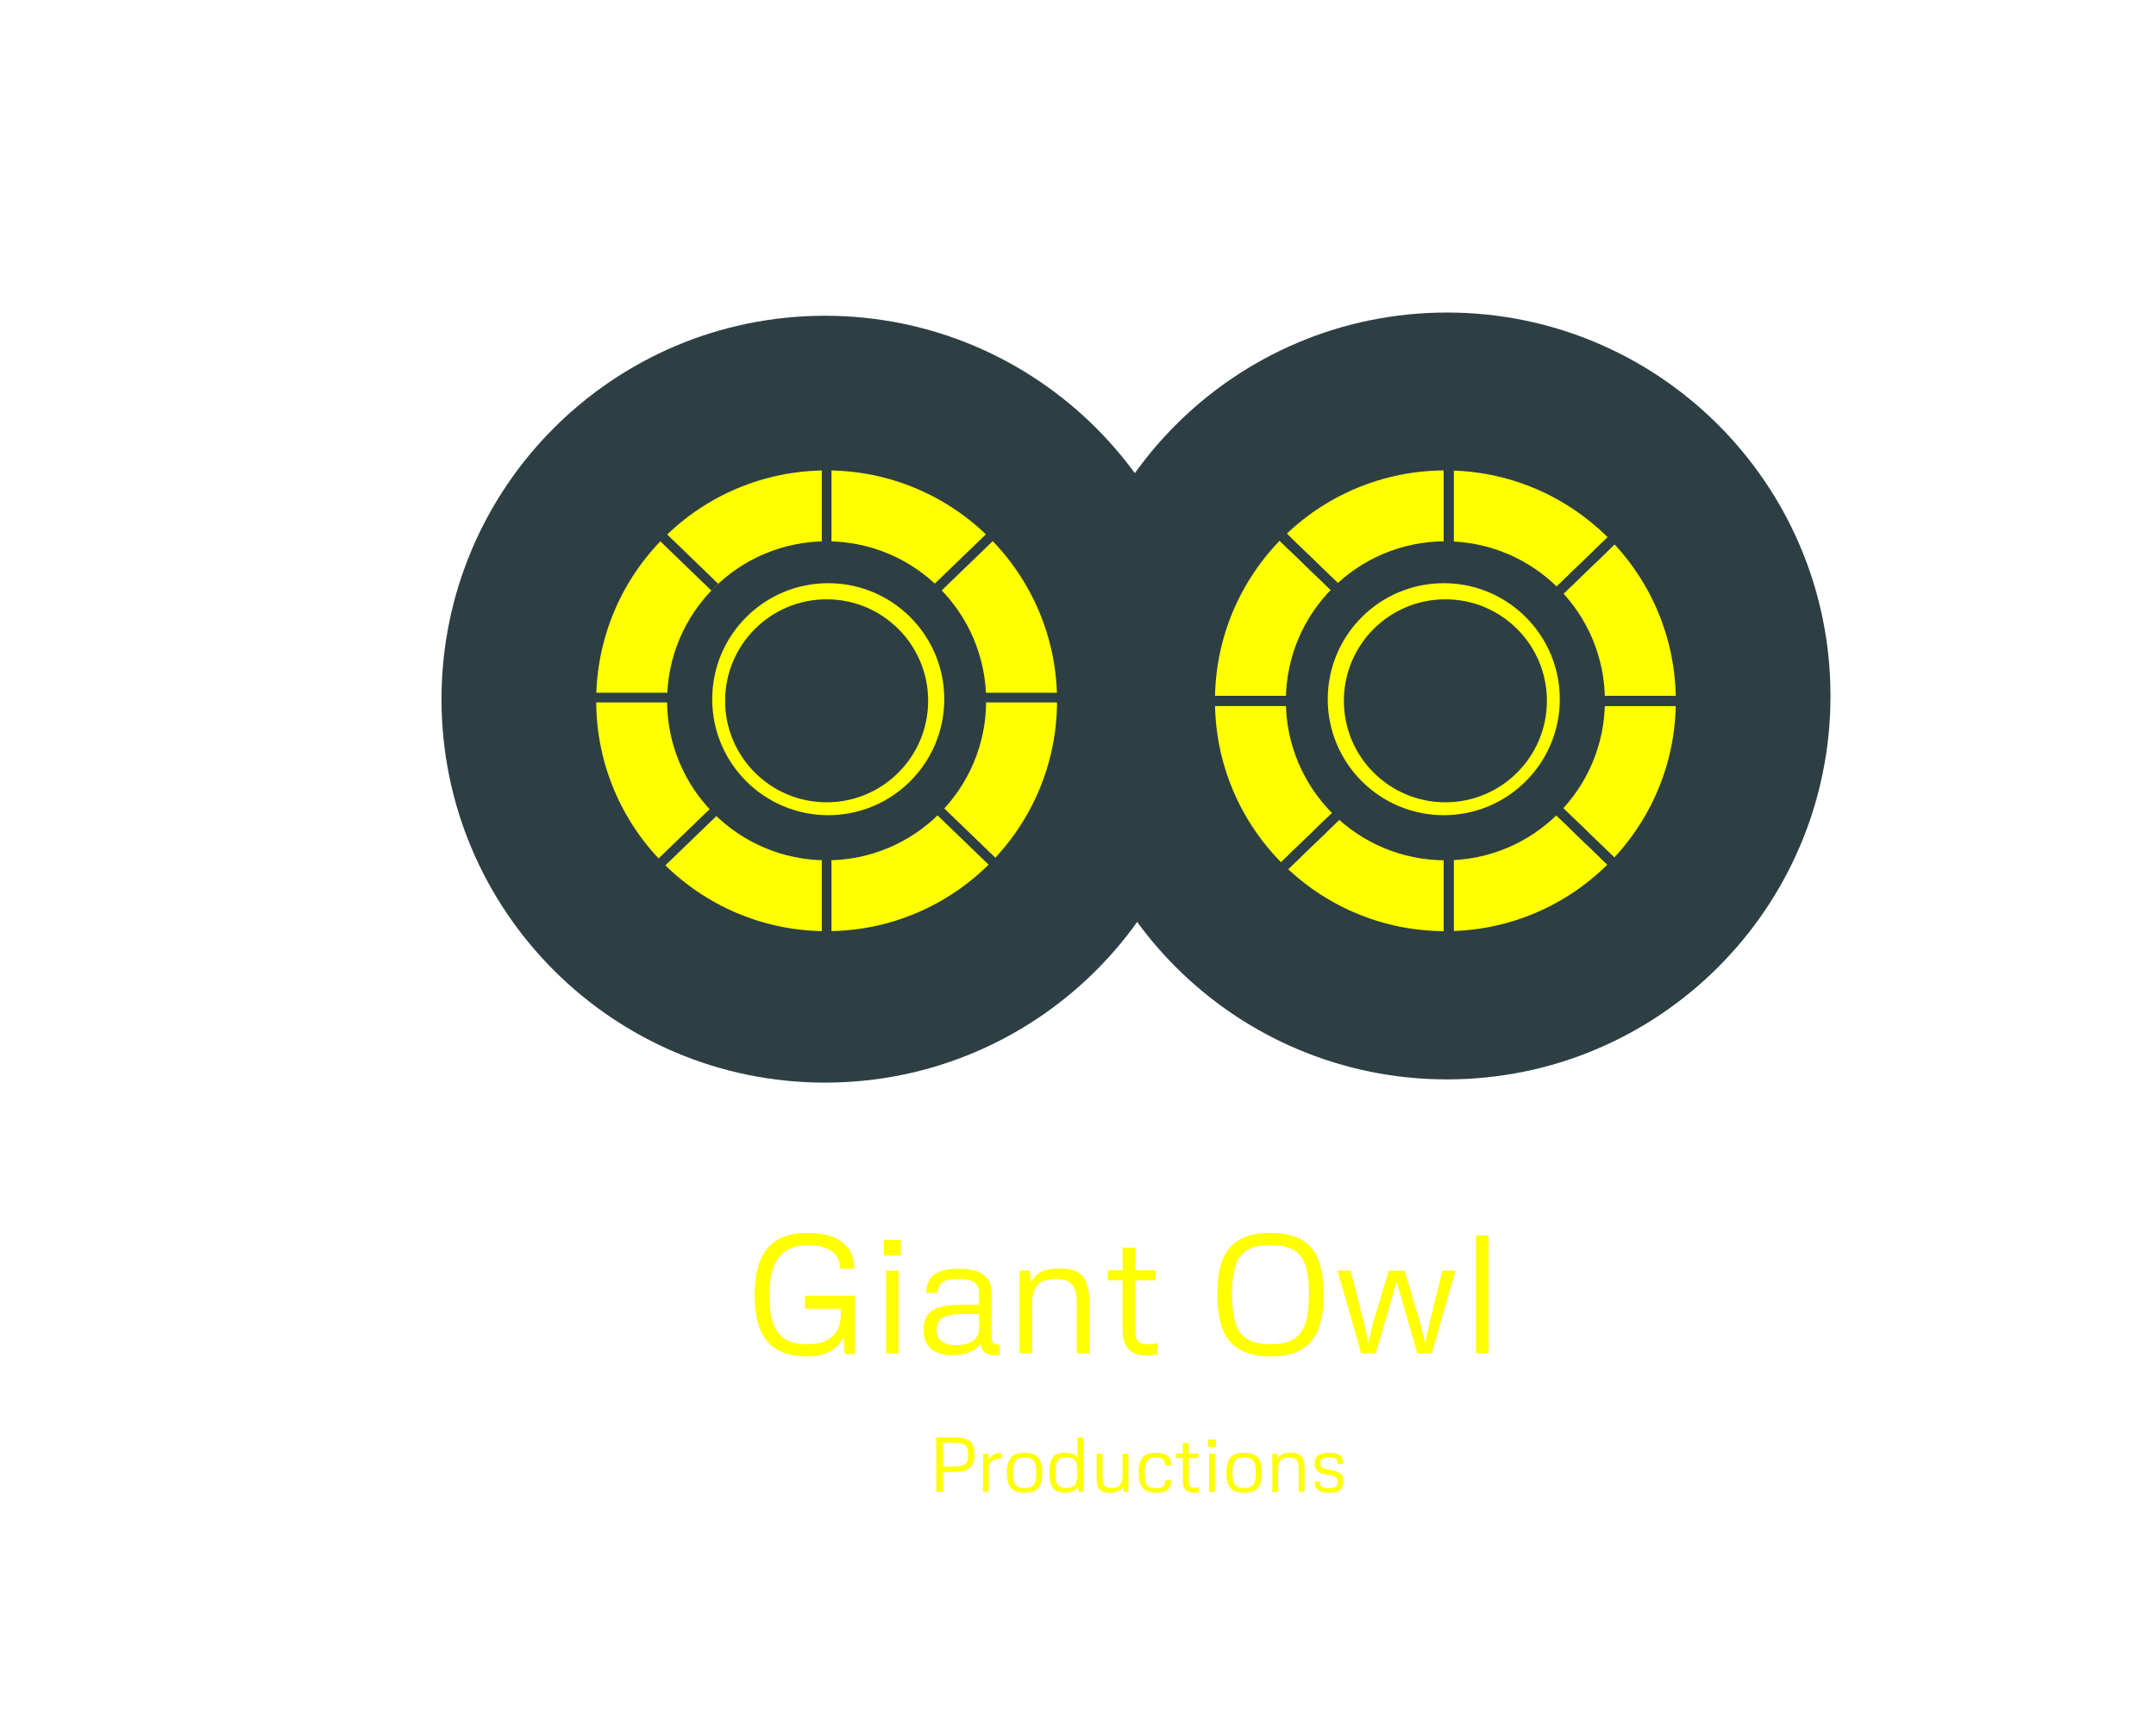
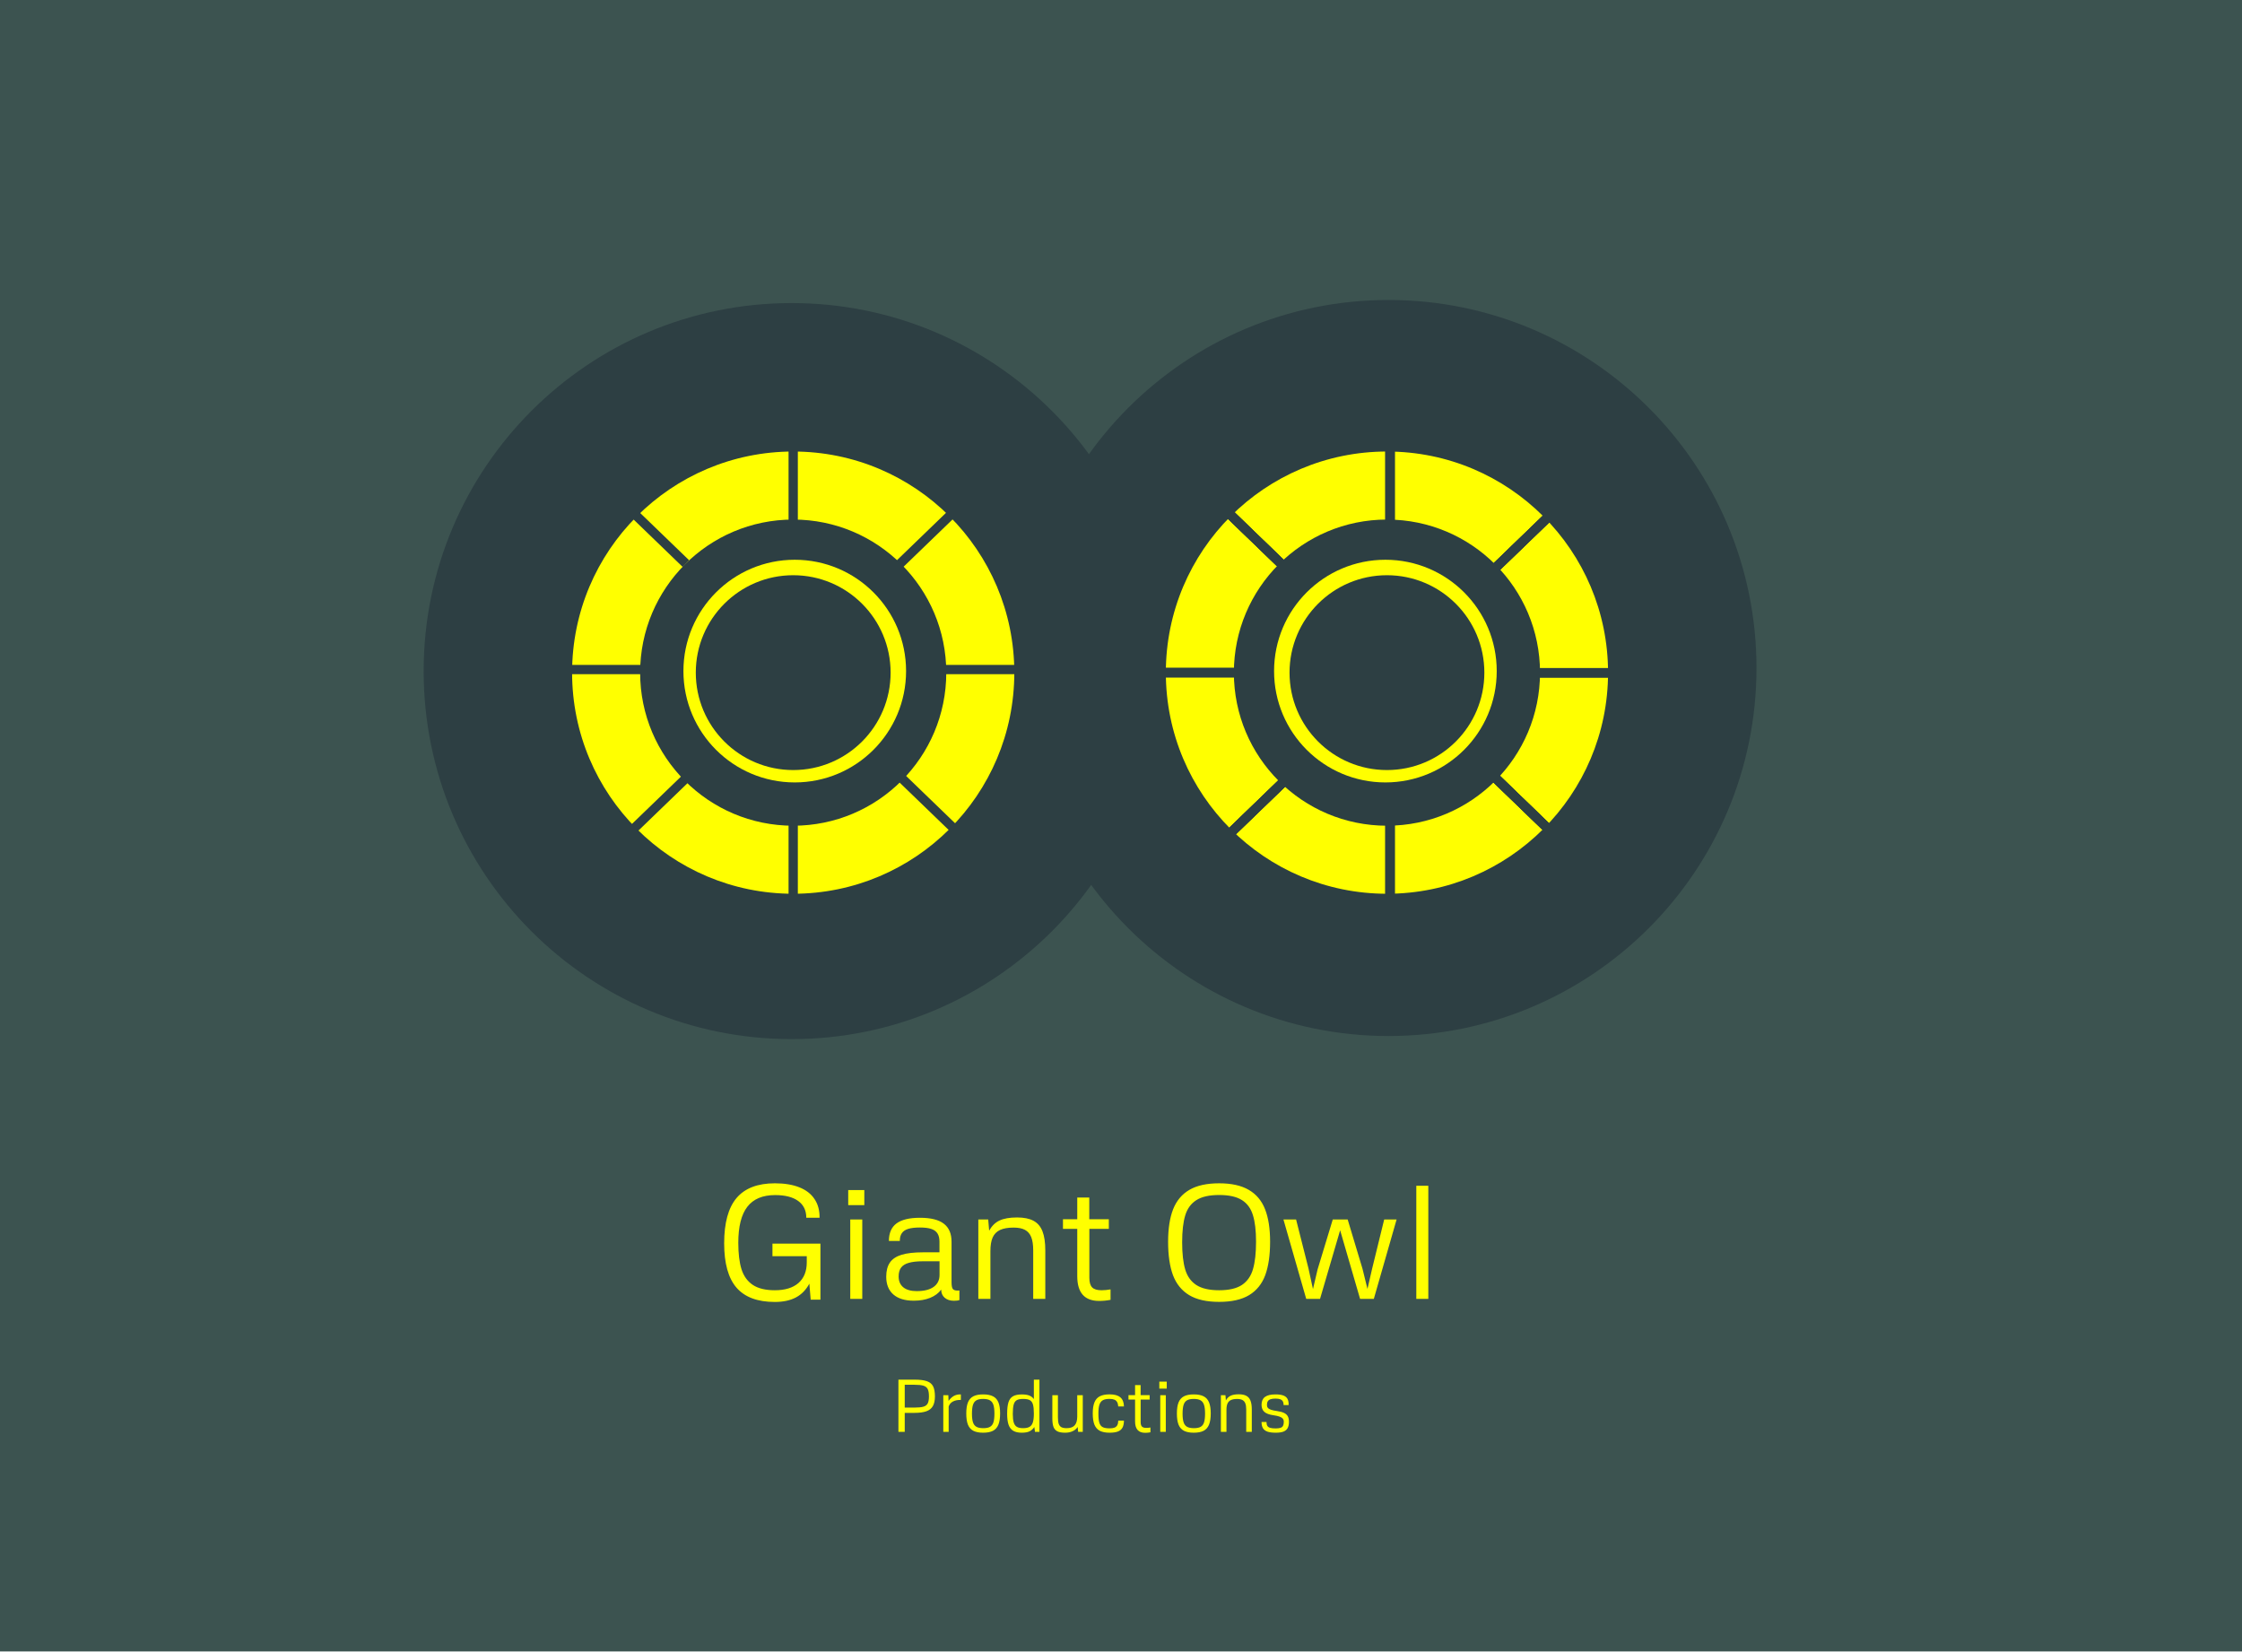
- <svg xmlns="http://www.w3.org/2000/svg" fill="none" viewBox="0 0 669 534">
+ <svg xmlns="http://www.w3.org/2000/svg" fill="none" viewBox="0 0 725 534">
  <g id="owl">
+     <path id="Rectangle 1" fill="#3C5350" d="M0 0h725v534H0z" />
    <circle id="outer_circle_left" cx="256" cy="217" r="119" fill="#2D3F43" />
    <circle id="outer_circle_right" cx="449" cy="216" r="119" fill="#2D3F43" />
    <circle id="second_circle_left" cx="256.5" cy="217.5" r="71.5" fill="#FF0" />
    <circle id="second_circle_right" cx="448.5" cy="217.5" r="71.5" fill="#FF0" />
    <circle id="third_circle_left" cx="256.5" cy="217.5" r="49.5" fill="#2D3F43" />
    <circle id="third_circle_right" cx="448.5" cy="217.5" r="49.5" fill="#2D3F43" />
    <circle id="fourth_circle_left" cx="257" cy="217" r="36" fill="#FF0" />
    <circle id="fourth_circle_right" cx="448" cy="217" r="36" fill="#FF0" />
    <circle id="inner_circle_left" cx="256.5" cy="217.5" r="31.5" fill="#2D3F43" />
    <circle id="inner_circle_right" cx="448.5" cy="217.5" r="31.5" fill="#2D3F43" />
    <g id="lines_2" fill="#2D3F43" fill-rule="evenodd" clip-rule="evenodd">
      <g id="Line 1 (Stroke)">
        <path d="m392.67 159.333 24.929 24.073-2.084 2.158-24.929-24.073 2.084-2.158Z" />
        <path d="m392.67 159.333 24.929 24.073-2.084 2.158-24.929-24.073 2.084-2.158Z" />
        <path d="m392.67 159.333 24.929 24.073-2.084 2.158-24.929-24.073 2.084-2.158Z" />
        <path d="m392.67 159.333 24.929 24.073-2.084 2.158-24.929-24.073 2.084-2.158Z" />
      </g>
      <g id="Line 7 (Stroke)">
        <path d="m480 246 24.929 24.074-2.084 2.158-24.929-24.074L480 246Z" />
        <path d="m480 246 24.929 24.074-2.084 2.158-24.929-24.074L480 246Z" />
        <path d="m480 246 24.929 24.074-2.084 2.158-24.929-24.074L480 246Z" />
        <path d="m480 246 24.929 24.074-2.084 2.158-24.929-24.074L480 246Z" />
      </g>
      <g id="Line 4 (Stroke)">
        <path d="M482 183.074 506.929 159l2.084 2.158-24.929 24.074-2.084-2.158Z" />
        <path d="M482 183.074 506.929 159l2.084 2.158-24.929 24.074-2.084-2.158Z" />
        <path d="M482 183.074 506.929 159l2.084 2.158-24.929 24.074-2.084-2.158Z" />
        <path d="M482 183.074 506.929 159l2.084 2.158-24.929 24.074-2.084-2.158Z" />
      </g>
      <g id="Line 8 (Stroke)">
        <path d="M395 270.074 419.929 246l2.084 2.158-24.929 24.074-2.084-2.158Z" />
        <path d="M395 270.074 419.929 246l2.084 2.158-24.929 24.074-2.084-2.158Z" />
        <path d="M395 270.074 419.929 246l2.084 2.158-24.929 24.074-2.084-2.158Z" />
        <path d="M395 270.074 419.929 246l2.084 2.158-24.929 24.074-2.084-2.158Z" />
      </g>
      <g id="Line 5 (Stroke)">
        <path d="M492.137 216.037h34.655v3h-34.655v-3Z" />
        <path d="M492.137 216.037h34.655v3h-34.655v-3Z" />
        <path d="M492.137 216.037h34.655v3h-34.655v-3Z" />
        <path d="M492.137 216.037h34.655v3h-34.655v-3Z" />
      </g>
      <g id="Line 6 (Stroke)">
        <path d="M370 216h34.655v3H370v-3Z" />
        <path d="M370 216h34.655v3H370v-3Z" />
        <path d="M370 216h34.655v3H370v-3Z" />
        <path d="M370 216h34.655v3H370v-3Z" />
      </g>
      <g id="Line 2 (Stroke)">
        <path d="M451 139v34.655h-3V139h3Z" />
        <path d="M451 139v34.655h-3V139h3Z" />
        <path d="M451 139v34.655h-3V139h3Z" />
        <path d="M451 139v34.655h-3V139h3Z" />
      </g>
      <g id="Line 9 (Stroke)">
        <path d="M451 260v34.655h-3V260h3Z" />
        <path d="M451 260v34.655h-3V260h3Z" />
        <path d="M451 260v34.655h-3V260h3Z" />
        <path d="M451 260v34.655h-3V260h3Z" />
      </g>
    </g>
    <g id="lines_1" fill="#2D3F43" fill-rule="evenodd" clip-rule="evenodd">
      <path id="Line 10 (Stroke)" d="m290 248 20.371 19.672-2.084 2.158-20.371-19.672L290 248Z" />
      <path id="Line 11 (Stroke)" d="M299 215h33.015v3H299v-3Z" />
      <path id="Line 12 (Stroke)" d="M288 183.127 309.878 162l2.084 2.158-21.878 21.127-2.084-2.158Z" />
      <path id="Line 13 (Stroke)" d="M255 170v-28h3v28h-3Z" />
      <path id="Line 14 (Stroke)" d="m203 162 19.844 19.163-2.084 2.158-19.844-19.163L203 162Z" />
      <path id="Line 15 (Stroke)" d="M255 293v-31h3v31h-3Z" />
      <path id="Line 16 (Stroke)" d="M199 271.595 222.398 249l2.084 2.158-23.398 22.595-2.084-2.158Z" />
      <path id="Line 17 (Stroke)" d="M211 218h-30v-3h30v3Z" />
    </g>
    <path id="Giant Owl" fill="#FF0" d="M265.303 402.125v18.129h-3.149l-.431-5.18c-1.084 2.015-2.539 3.504-4.368 4.469-1.828.965-4.096 1.447-6.804 1.447-5.586 0-9.716-1.54-12.391-4.621-2.657-3.081-3.986-7.862-3.986-14.346 0-6.601 1.337-11.485 4.012-14.65 2.691-3.165 6.821-4.748 12.39-4.748 3.098 0 5.73.432 7.897 1.295 2.183.863 3.825 2.133 4.925 3.809 1.118 1.658 1.659 3.673 1.625 6.042h-4.291c0-2.352-.871-4.164-2.615-5.433-1.743-1.27-4.232-1.904-7.465-1.904-4.045 0-7.041 1.261-8.988 3.783-1.947 2.522-2.92 6.407-2.92 11.654 0 3.487.347 6.339 1.041 8.557.711 2.217 1.93 3.901 3.656 5.052 1.727 1.152 4.097 1.727 7.11 1.727 3.301 0 5.848-.779 7.642-2.336 1.795-1.574 2.692-3.8 2.692-6.678v-2.005h-11.096v-4.063h15.514Zm8.988-17.316h5.205v4.875h-5.205v-4.875Zm.66 9.521h3.885V420h-3.885v-25.67Zm33.516 26.279c-1.236 0-2.235-.33-2.996-.99-.745-.66-1.117-1.532-1.117-2.615-.847 1.151-2.04 2.04-3.581 2.666-1.523.609-3.283.914-5.281.914-2.86 0-5.061-.669-6.601-2.006-1.541-1.354-2.311-3.267-2.311-5.738 0-1.913.398-3.445 1.193-4.596.796-1.151 2.057-1.989 3.784-2.514 1.726-.524 4.028-.787 6.906-.787h5.332v-3.427c0-1.118-.212-2.006-.635-2.666-.423-.677-1.092-1.168-2.006-1.473-.914-.305-2.133-.457-3.656-.457-1.574 0-2.835.144-3.783.432-.948.287-1.642.753-2.082 1.396-.44.626-.66 1.464-.66 2.514h-3.53c0-2.556.821-4.444 2.463-5.662 1.642-1.219 4.173-1.829 7.592-1.829 3.47 0 6.035.635 7.693 1.905 1.676 1.269 2.514 3.224 2.514 5.865v13.102c0 1.032.127 1.735.381 2.107.271.372.779.559 1.523.559.271 0 .483-.009.635-.026v3.098a3.406 3.406 0 0 1-.812.178c-.22.033-.542.05-.965.05Zm-12.035-3.123c2.369 0 4.189-.448 5.459-1.345 1.286-.914 1.929-2.209 1.929-3.885v-4.418h-5.382c-1.896 0-3.42.169-4.571.508-1.134.321-1.963.838-2.488 1.549-.525.71-.787 1.667-.787 2.869 0 1.506.508 2.674 1.523 3.504 1.016.812 2.455 1.218 4.317 1.218Zm19.931-23.156h3.199l.305 3.631c.847-1.557 1.964-2.658 3.352-3.301 1.388-.66 3.284-.99 5.687-.99 2.201 0 3.961.355 5.282 1.066 1.337.711 2.31 1.845 2.919 3.403.61 1.557.914 3.622.914 6.195V420h-3.91v-15.666c0-1.794-.211-3.225-.634-4.291-.424-1.083-1.101-1.87-2.032-2.361-.914-.491-2.141-.737-3.681-.737-1.812 0-3.267.254-4.368.762-1.083.508-1.878 1.312-2.386 2.412-.491 1.1-.737 2.573-.737 4.418V420h-3.91v-25.67Zm39.051 26.33c-4.706 0-7.059-2.666-7.059-7.998v-15.31h-4.621v-3.098h4.621v-7.033h3.885v7.033h6.322v3.098h-6.296v15.843c0 1.439.304 2.472.914 3.098.609.609 1.608.914 2.996.914.948 0 1.929-.093 2.945-.279v3.377a18.86 18.86 0 0 1-3.707.355Zm38.822.305c-4.045 0-7.278-.728-9.699-2.184-2.42-1.472-4.164-3.622-5.23-6.449-1.05-2.844-1.575-6.441-1.575-10.791 0-4.266.542-7.778 1.625-10.537 1.101-2.776 2.861-4.867 5.282-6.272 2.42-1.405 5.619-2.107 9.597-2.107 3.978 0 7.177.711 9.598 2.133 2.421 1.405 4.173 3.495 5.256 6.271 1.083 2.759 1.625 6.255 1.625 10.487 0 4.367-.525 7.972-1.574 10.816-1.05 2.827-2.785 4.977-5.205 6.449-2.421 1.456-5.654 2.184-9.7 2.184Zm0-3.758c3.2 0 5.662-.575 7.389-1.727 1.727-1.168 2.911-2.869 3.555-5.103.66-2.251.99-5.214.99-8.887 0-3.571-.339-6.432-1.016-8.582-.66-2.166-1.853-3.791-3.58-4.875-1.726-1.083-4.172-1.625-7.338-1.625-3.199 0-5.662.559-7.388 1.676-1.727 1.1-2.92 2.742-3.58 4.926-.661 2.166-.991 5.061-.991 8.683 0 3.657.33 6.593.991 8.811.66 2.2 1.853 3.868 3.58 5.002 1.743 1.134 4.206 1.701 7.388 1.701Zm20.795-22.877h4.088l4.012 15.844 1.447 6.652 1.498-6.373 4.901-16.123h4.824l4.799 15.945 1.599 6.5 1.498-6.5 3.91-15.945h4.012L444.256 420h-4.444l-6.449-22.191-6.5 22.191h-4.468l-7.364-25.67Zm42.961-10.918h3.885V420h-3.885v-36.588Z" />
    <path id="Productions" fill="#FF0" d="M290.527 446.113h5.145c1.726 0 3.062.16 4.008.481.953.32 1.632.867 2.039 1.64.406.766.609 1.86.609 3.282 0 1.328-.223 2.379-.668 3.152-.445.773-1.148 1.332-2.109 1.676-.961.344-2.254.515-3.879.515h-3.106V463h-2.039v-16.887Zm5.145 9.035c1.305 0 2.285-.097 2.941-.293.657-.195 1.117-.546 1.383-1.054s.399-1.27.399-2.285c0-1.047-.133-1.832-.399-2.356-.266-.523-.726-.887-1.383-1.09-.656-.203-1.636-.304-2.941-.304h-3.106v7.382h3.106Zm9.363-3.996h1.629l.07 1.84c.524-.719 1.086-1.25 1.688-1.594.601-.343 1.293-.515 2.074-.515h.223v1.793h-.258c-.906 0-1.688.176-2.344.527-.656.352-1.105.891-1.347 1.617V463h-1.735v-11.848Zm12.879 12.118c-1.32 0-2.379-.208-3.176-.622-.789-.414-1.367-1.07-1.734-1.968-.359-.907-.539-2.11-.539-3.61s.18-2.699.539-3.597c.367-.899.945-1.555 1.734-1.969.797-.414 1.856-.621 3.176-.621 1.336 0 2.402.207 3.199.621.797.406 1.379 1.058 1.746 1.957.368.891.551 2.082.551 3.574 0 1.508-.183 2.715-.551 3.621-.367.906-.949 1.571-1.746 1.992-.797.414-1.863.622-3.199.622Zm.07-1.465c.93 0 1.649-.145 2.157-.434.515-.289.882-.769 1.101-1.441.219-.672.328-1.618.328-2.836 0-1.227-.113-2.176-.34-2.848-.226-.68-.601-1.164-1.125-1.453-.515-.297-1.246-.445-2.191-.445-.93 0-1.652.148-2.168.445-.516.289-.887.777-1.113 1.465-.219.68-.328 1.633-.328 2.859 0 1.211.113 2.153.34 2.824.226.664.601 1.141 1.125 1.43.523.289 1.261.434 2.214.434Zm12.434 1.465c-1.148 0-2.066-.204-2.754-.61-.687-.406-1.191-1.051-1.512-1.933-.312-.891-.468-2.075-.468-3.551 0-1.617.144-2.875.433-3.774.297-.898.785-1.539 1.465-1.922.68-.39 1.633-.585 2.859-.585 1 0 1.797.117 2.391.351.594.227 1.09.609 1.488 1.149v-6.282h1.805V463h-1.441l-.211-1.57a3.93 3.93 0 0 1-1.43 1.336c-.602.336-1.477.504-2.625.504Zm.41-1.465c.899 0 1.598-.145 2.098-.434.5-.289.855-.769 1.066-1.441.219-.68.328-1.629.328-2.848 0-1.297-.097-2.277-.293-2.941-.195-.664-.535-1.129-1.019-1.395-.485-.266-1.199-.398-2.145-.398-.922 0-1.617.136-2.086.41-.468.273-.797.75-.984 1.43-.188.679-.281 1.683-.281 3.011 0 1.188.101 2.113.304 2.778.204.656.543 1.125 1.02 1.406.476.281 1.141.422 1.992.422Zm13.617 1.465c-1.07 0-1.902-.145-2.496-.434-.594-.289-1.019-.766-1.277-1.43-.25-.672-.375-1.609-.375-2.812v-7.442h1.805v7.125c0 .914.086 1.625.257 2.133.18.5.469.86.868 1.078.406.211.976.317 1.711.317 1.164 0 2.023-.305 2.578-.914.554-.618.832-1.563.832-2.836v-6.903h1.793V463h-1.5l-.153-1.582c-.39.594-.937 1.051-1.64 1.371-.696.32-1.496.481-2.403.481Zm14.379 0c-1.328 0-2.39-.208-3.187-.622-.789-.421-1.367-1.086-1.735-1.992-.359-.906-.539-2.113-.539-3.621 0-1.492.184-2.687.551-3.586.367-.898.945-1.551 1.734-1.957.797-.414 1.86-.621 3.188-.621 1.547 0 2.695.32 3.445.961.758.633 1.149 1.613 1.172 2.941h-1.84c-.047-.593-.172-1.066-.375-1.418a1.74 1.74 0 0 0-.89-.773c-.399-.164-.918-.246-1.559-.246-.93 0-1.652.144-2.168.434-.508.289-.875.773-1.101 1.453-.219.672-.329 1.617-.329 2.836 0 1.32.102 2.316.305 2.988.203.672.563 1.144 1.078 1.418.516.265 1.274.398 2.274.398.656 0 1.183-.082 1.582-.246.398-.172.691-.437.879-.797.187-.367.289-.851.304-1.453h1.84c-.008.945-.168 1.703-.48 2.274-.313.562-.805.976-1.477 1.242-.672.258-1.562.387-2.672.387Zm11.485.035c-2.172 0-3.258-1.231-3.258-3.692v-7.066h-2.133v-1.43h2.133v-3.246h1.793v3.246h2.918v1.43h-2.907v7.312c0 .664.141 1.141.422 1.43.282.281.743.422 1.383.422.438 0 .891-.043 1.36-.129v1.559a8.743 8.743 0 0 1-1.711.164Zm4.582-16.547h2.402v2.25h-2.402v-2.25Zm.304 4.394h1.793V463h-1.793v-11.848Zm10.828 12.118c-1.32 0-2.378-.208-3.175-.622-.789-.414-1.368-1.07-1.735-1.968-.359-.907-.539-2.11-.539-3.61s.18-2.699.539-3.597c.367-.899.946-1.555 1.735-1.969.797-.414 1.855-.621 3.175-.621 1.336 0 2.403.207 3.2.621.797.406 1.379 1.058 1.746 1.957.367.891.551 2.082.551 3.574 0 1.508-.184 2.715-.551 3.621-.367.906-.949 1.571-1.746 1.992-.797.414-1.864.622-3.2.622Zm.071-1.465c.929 0 1.648-.145 2.156-.434.516-.289.883-.769 1.102-1.441.218-.672.328-1.618.328-2.836 0-1.227-.114-2.176-.34-2.848-.227-.68-.602-1.164-1.125-1.453-.516-.297-1.246-.445-2.192-.445-.929 0-1.652.148-2.168.445-.515.289-.886.777-1.113 1.465-.219.68-.328 1.633-.328 2.859 0 1.211.113 2.153.34 2.824.226.664.601 1.141 1.125 1.43.523.289 1.262.434 2.215.434Zm8.707-10.653h1.476l.141 1.676c.391-.719.906-1.226 1.547-1.523.64-.305 1.515-.457 2.625-.457 1.015 0 1.828.164 2.437.492.618.328 1.067.851 1.348 1.57.281.719.422 1.672.422 2.86V463h-1.805v-7.23c0-.829-.097-1.489-.293-1.981-.195-.5-.508-.863-.937-1.09-.422-.226-.989-.34-1.7-.34-.835 0-1.507.118-2.015.352-.5.234-.867.605-1.102 1.113-.226.508-.34 1.188-.34 2.039V463h-1.804v-11.848Zm17.754 12.118c-1.117 0-2.012-.114-2.684-.34-.664-.235-1.152-.602-1.465-1.102-.304-.508-.457-1.18-.457-2.016h1.594c.008.54.102.958.281 1.254.188.297.492.508.914.633.422.125 1.012.188 1.77.188.68 0 1.207-.067 1.582-.199.383-.133.652-.352.808-.657.164-.312.247-.746.247-1.301 0-.406-.11-.742-.329-1.007-.211-.266-.558-.485-1.043-.657-.484-.179-1.152-.328-2.003-.445-1.329-.187-2.297-.547-2.907-1.078-.609-.531-.914-1.305-.914-2.32 0-1.133.367-1.973 1.102-2.52.734-.547 1.867-.82 3.398-.82 1.063 0 1.906.117 2.531.351.633.227 1.086.594 1.36 1.102.273.5.394 1.168.363 2.004h-1.617c0-.508-.09-.914-.27-1.219-.171-.305-.449-.527-.832-.668-.382-.141-.894-.211-1.535-.211-.664 0-1.199.07-1.605.211-.399.141-.692.363-.879.668-.18.297-.27.695-.27 1.195 0 .368.098.672.293.914.196.243.524.446.985.61.468.164 1.121.305 1.957.422.953.133 1.707.332 2.261.597.563.258.973.618 1.231 1.079.258.453.387 1.05.387 1.792 0 .86-.145 1.547-.434 2.063-.281.508-.73.883-1.348 1.125-.617.234-1.441.352-2.472.352Z" />
  </g>
</svg>
